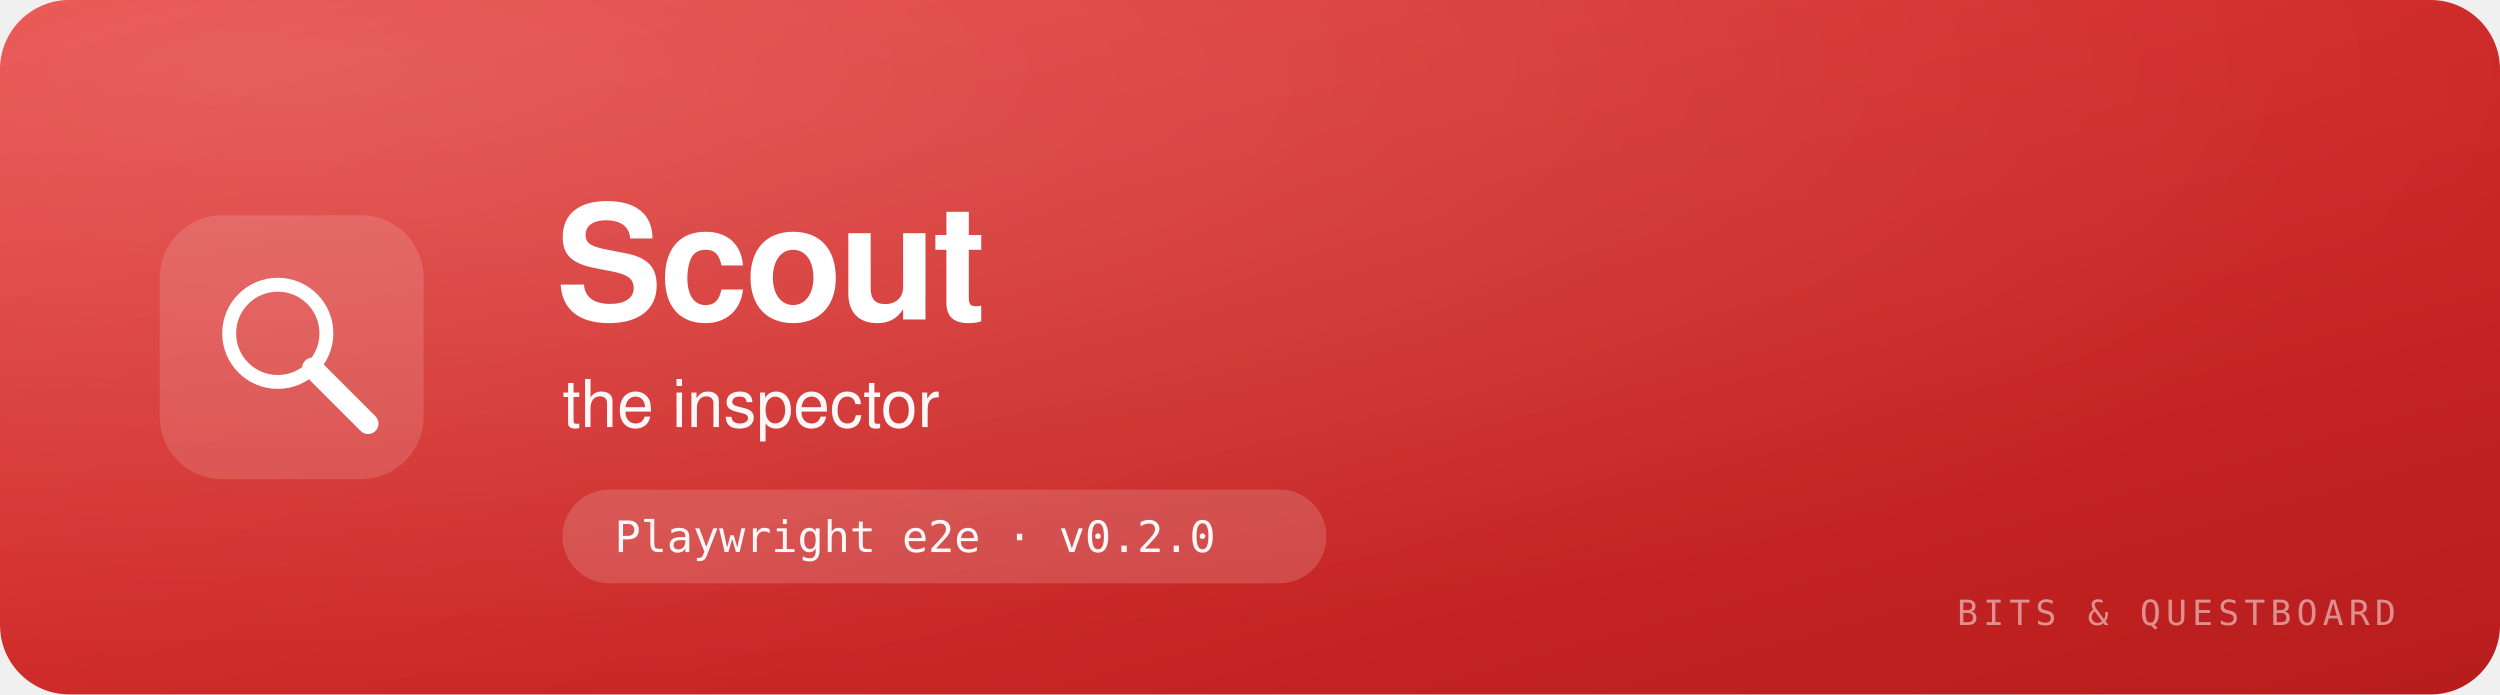
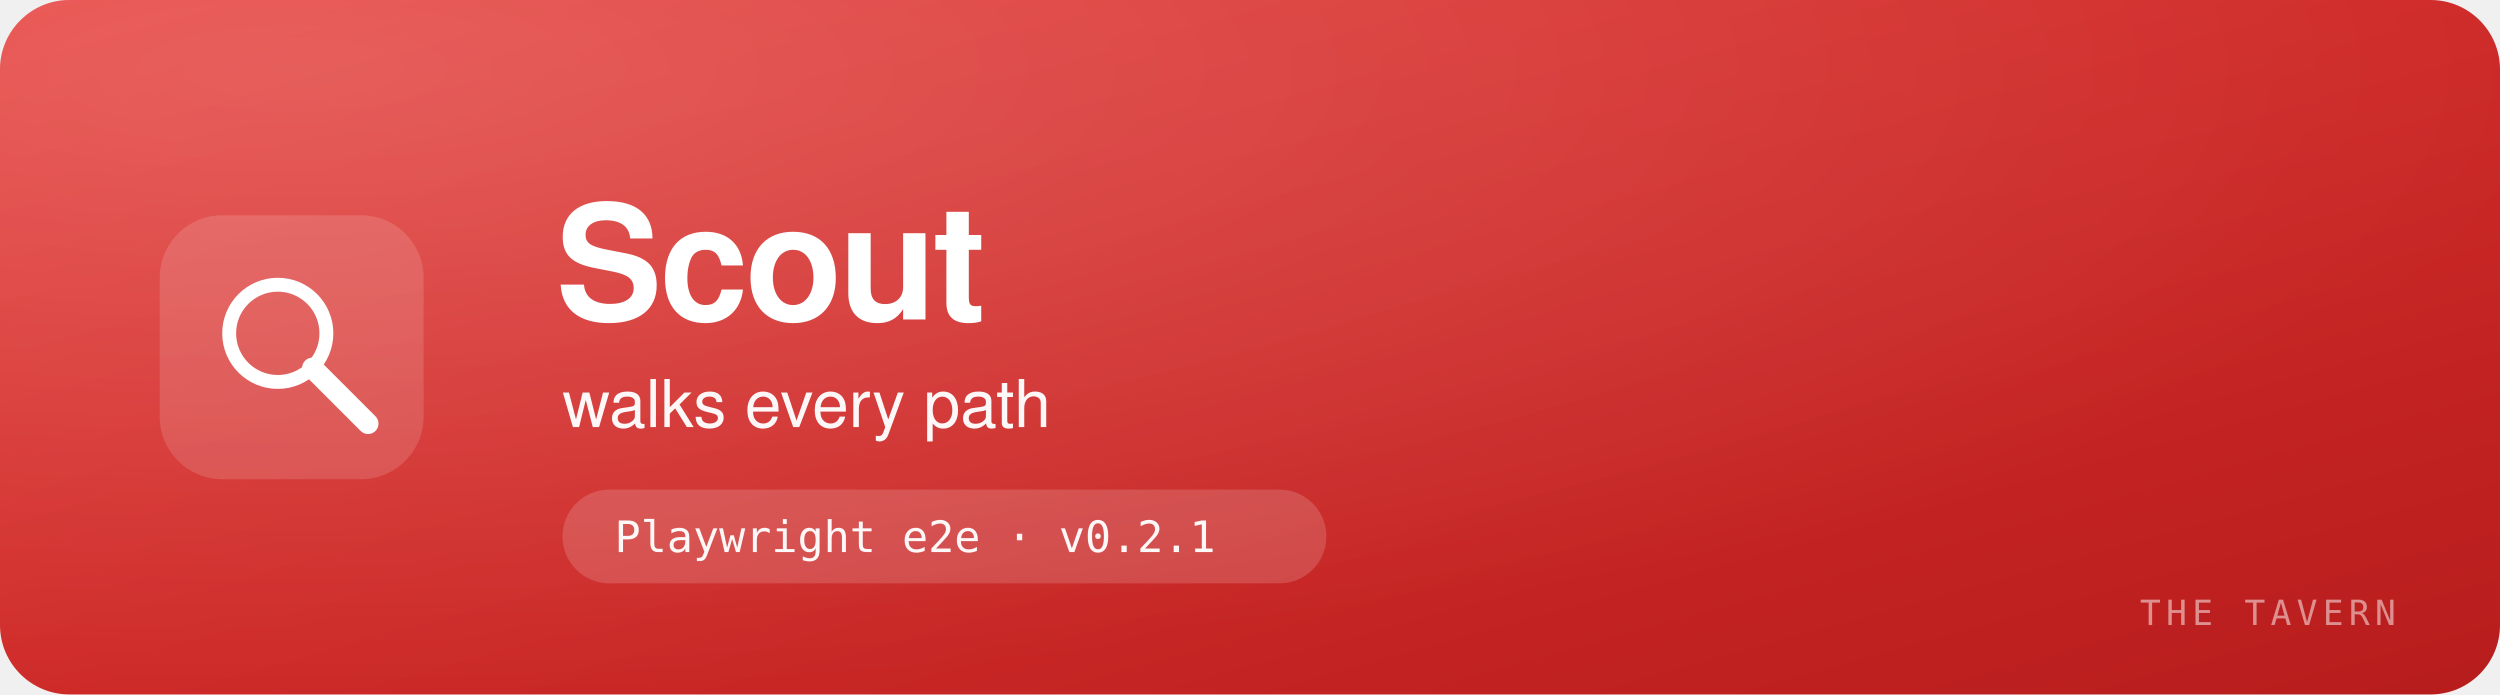
- <svg xmlns="http://www.w3.org/2000/svg" width="720" height="200" viewBox="0 0 720 200" role="img" aria-label="Scout — the inspector, part of the The Tavern crew">
+ <svg xmlns="http://www.w3.org/2000/svg" width="720" height="200" viewBox="0 0 720 200" role="img" aria-label="Scout, one of the regulars at The Tavern">
  <defs>
    <linearGradient id="bg" x1="0" y1="0" x2="1" y2="1">
      <stop offset="0" stop-color="#E53935" />
      <stop offset="1" stop-color="#B71C1C" />
    </linearGradient>
    <radialGradient id="glow" cx="0.12" cy="0.1" r="0.9">
      <stop offset="0" stop-color="#ffffff" stop-opacity="0.20" />
      <stop offset="1" stop-color="#ffffff" stop-opacity="0" />
    </radialGradient>
  </defs>
  <rect width="720" height="200" rx="20" fill="url(#bg)" />
  <rect width="720" height="200" rx="20" fill="url(#glow)" />
  <rect x="46" y="62" width="76" height="76" rx="18" fill="#ffffff" opacity="0.14" />
  <g transform="translate(56,72)">
    <circle cx="24" cy="24" r="14" fill="none" stroke="#fff" stroke-width="4" />
    <line x1="34" y1="34" x2="50" y2="50" stroke="#fff" stroke-width="6" stroke-linecap="round" />
  </g>
  <text x="160" y="92" font-family="Segoe UI, Helvetica, Arial, sans-serif" font-size="46" font-weight="800" fill="#ffffff" letter-spacing="-1">Scout</text>
-   <text x="162" y="123" font-family="Segoe UI, Helvetica, Arial, sans-serif" font-size="19" font-weight="500" fill="#ffffff" opacity="0.96">the inspector</text>
+   <text x="162" y="123" font-family="Segoe UI, Helvetica, Arial, sans-serif" font-size="19" font-weight="500" fill="#ffffff" opacity="0.96">walks every path</text>
  <rect x="162" y="141" width="220" height="27" rx="13.5" fill="#ffffff" opacity="0.16" />
-   <text x="177" y="159" font-family="ui-monospace, SFMono-Regular, Menlo, monospace" font-size="12.5" fill="#ffffff" opacity="0.95">Playwright e2e · v0.2.0</text>
-   <text x="690" y="180" text-anchor="end" font-family="ui-monospace, SFMono-Regular, Menlo, monospace" font-size="10" fill="#ffffff" opacity="0.5" letter-spacing="1.5">BITS &amp; QUESTBOARD</text>
+   <text x="177" y="159" font-family="ui-monospace, SFMono-Regular, Menlo, monospace" font-size="12.5" fill="#ffffff" opacity="0.95">Playwright e2e · v0.2.1</text>
+   <text x="690" y="180" text-anchor="end" font-family="ui-monospace, SFMono-Regular, Menlo, monospace" font-size="10" fill="#ffffff" opacity="0.5" letter-spacing="1.5">THE TAVERN</text>
</svg>
